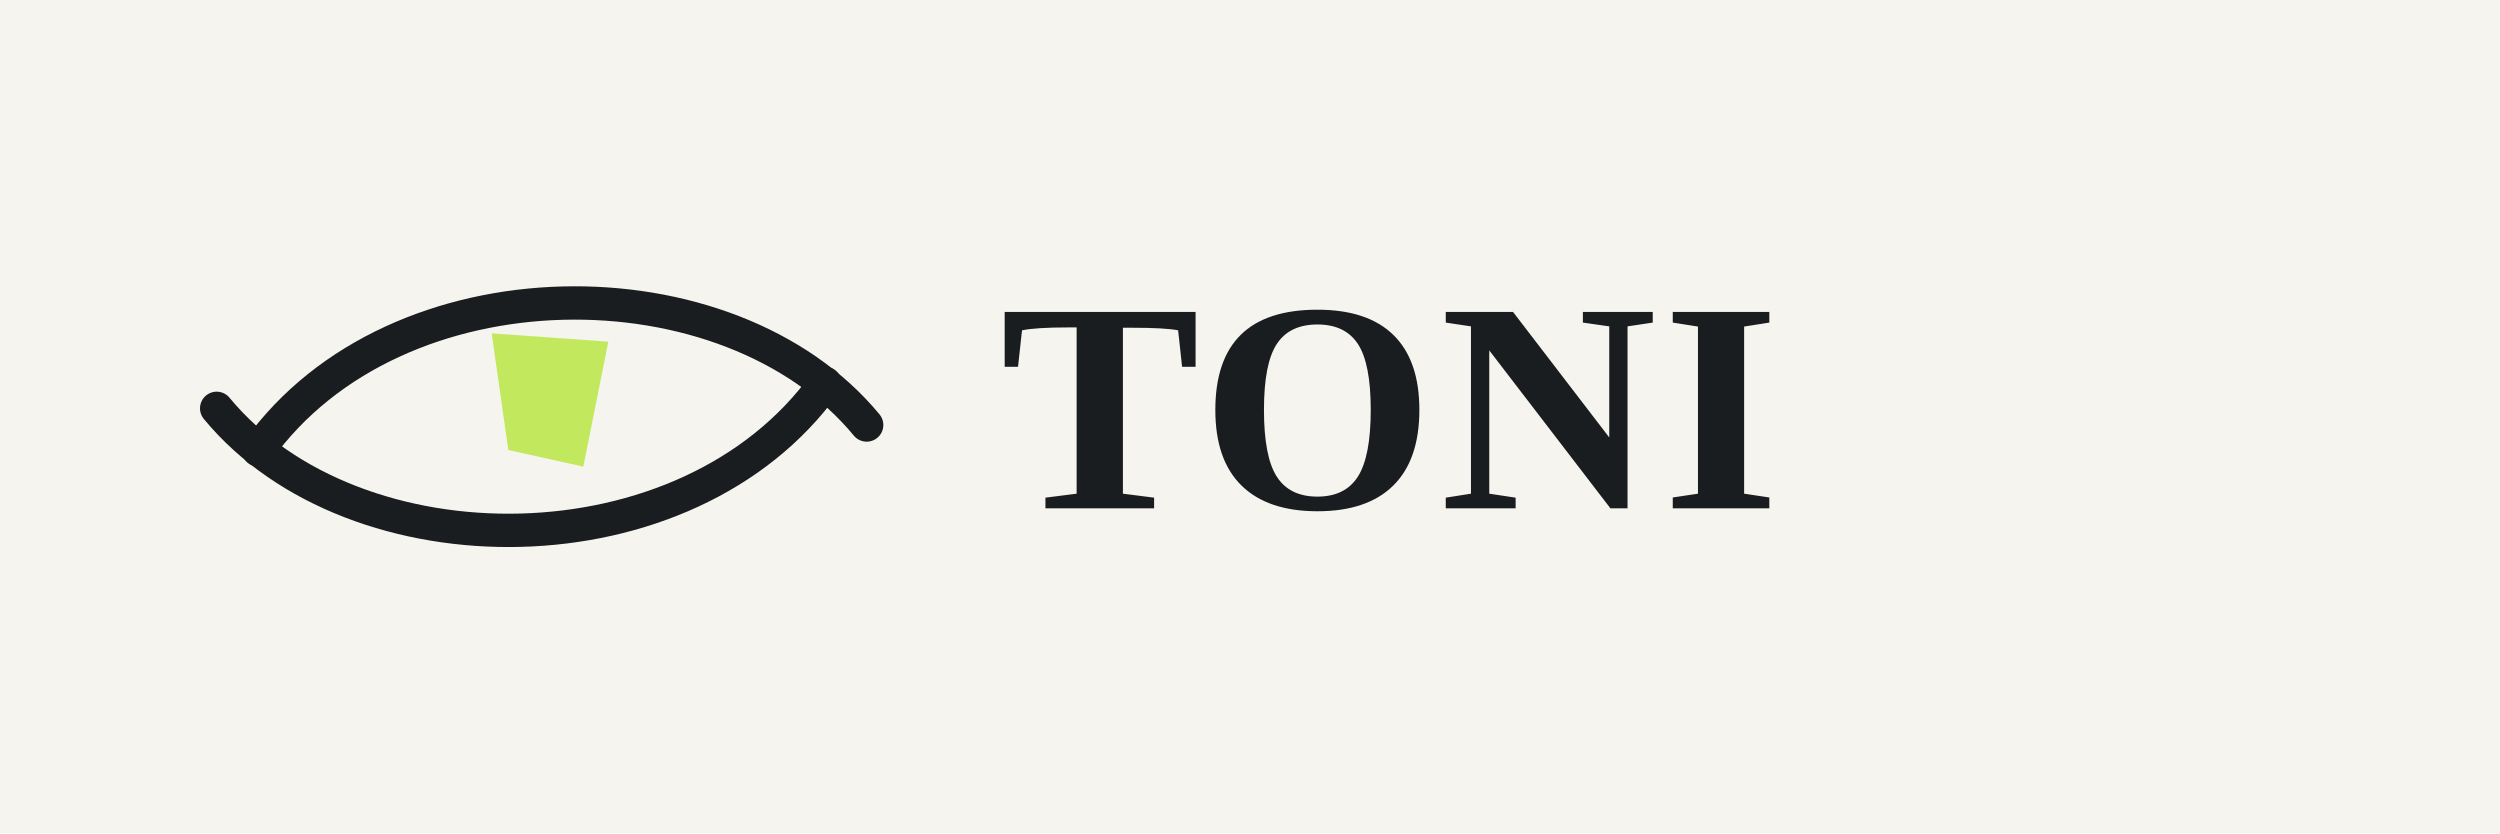
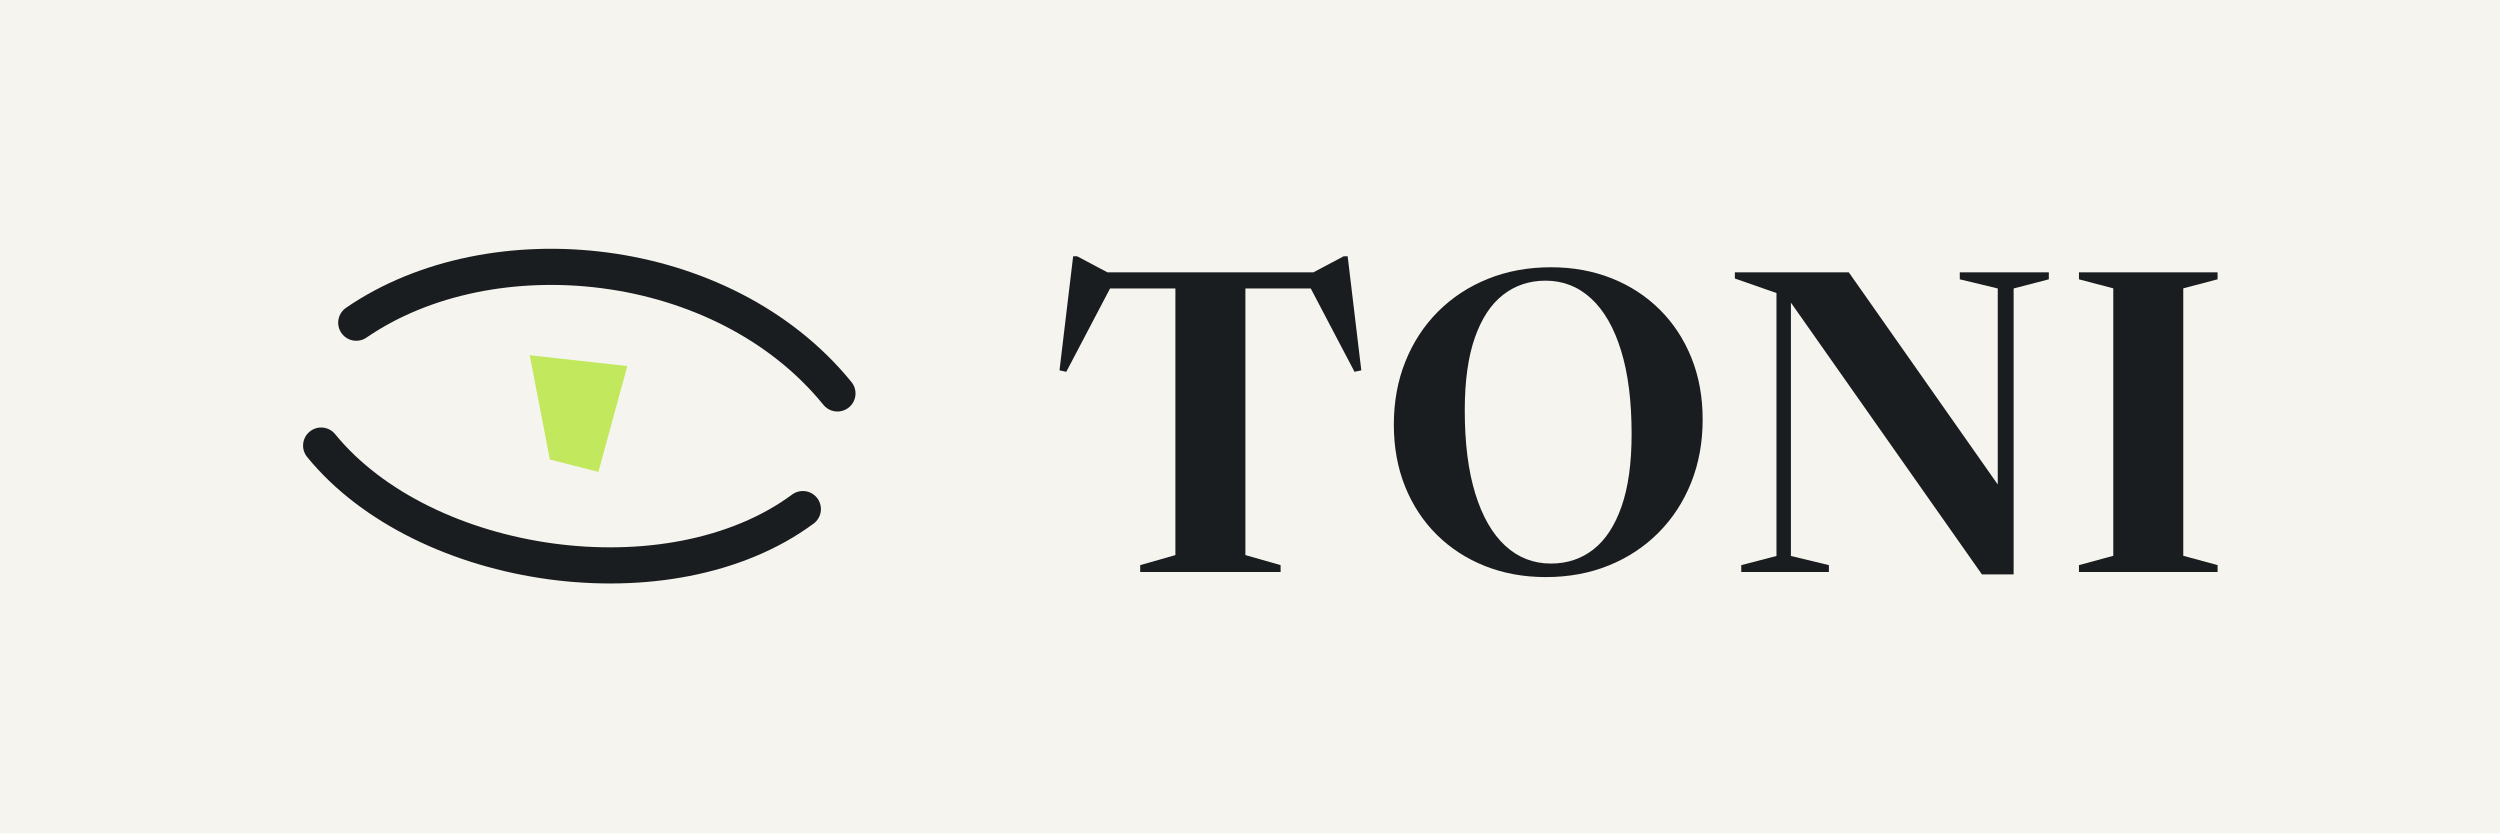
- <svg xmlns="http://www.w3.org/2000/svg" viewBox="0 0 600 200" width="600" height="200">
-   <style>
-     .wordmark {
-       font-family: 'Newsreader', 'Georgia', 'Times New Roman', serif;
-       font-size: 72px;
-       font-weight: 600;
-       letter-spacing: 0.02em;
-       fill: #1A1D20;
-     }
-   </style>
-   <rect width="100%" height="100%" fill="#F6F4EE" />
-   <g transform="translate(30, 0)">
-     <g fill="none" stroke="#1A1D20" stroke-width="8" stroke-linecap="round">
-       <path d="M 32,108 C 65,62 145,62 178,102" />
-       <path d="M 22,98 C 55,138 135,138 168,92" />
+ <svg xmlns="http://www.w3.org/2000/svg" viewBox="0 0 1200 400" width="1200" height="400" role="img" aria-labelledby="title">
+   <rect width="1200" height="400" fill="#F6F4EE" />
+   <g transform="translate(135.5599 113.2609) scale(0.2478261) translate(-200 -160)">
+     <g fill="none" stroke="#1A1D20" stroke-width="70" stroke-linecap="round">
+       <path d="M343 328 C605 148 1053 192 1275 465" />
+       <path d="M275 566 C474 810 951 879 1208 689" />
    </g>
-     <polygon points="88,80 116,82 110,112 92,108" fill="#C2E85E" />
+     <path d="M679 391 L868 412 L812 617 L718 593 Z" fill="#C2E85E" />
  </g>
-   <text x="240" y="122" class="wordmark">TONI</text>
+   <g fill="#1A1D20">
+     <path d="M587.895 1395.76H921.947V80.752L1089.922 32.816V0H419.919V32.816L587.895 80.752ZM1341.969 1353.04H167.872L290.201 1380.096L67.184 955.351L34.792 962.351L99.912 1506.816H118.76L306.465 1407.216L191.872 1430H1317.969L1203.377 1407.216L1391.082 1506.816H1409.93L1475.05 962.351L1442.658 955.351L1219.641 1380.096Z" transform="matrix(0.1005842 0 0 -0.1005842 505.0604 274.5618)" />
+     <path d="M829.953 1454.24Q987.345 1454.24 1119.737 1401.588Q1252.129 1348.936 1349.461 1252.208Q1446.793 1155.48 1500.489 1022.328Q1554.185 889.176 1554.185 728.176Q1554.185 563.208 1498.793 425.452Q1443.401 287.696 1342.541 186.788Q1241.681 85.88 1105.125 30.82Q968.568 -24.24 805.816 -24.24Q648.424 -24.24 515.744 28.412Q383.064 81.064 285.444 177.792Q187.824 274.52 134.128 407.96Q80.432 541.4 80.432 702.976Q80.432 867.368 135.824 1005.124Q191.216 1142.88 292.076 1243.5Q392.936 1344.12 529.992 1399.18Q667.049 1454.24 829.953 1454.24ZM830.049 40.296Q946.28 40.296 1032.519 107.576Q1118.758 174.856 1166.946 312.103Q1215.134 449.351 1215.134 658.831Q1215.134 894.192 1164.626 1057.312Q1114.119 1220.432 1021.819 1305.356Q929.52 1390.28 804.568 1390.28Q688.761 1390.28 602.022 1323.0Q515.282 1255.72 467.095 1118.397Q418.907 981.073 418.907 771.169Q418.907 536.232 469.415 373.188Q519.922 210.144 612.222 125.22Q704.521 40.296 830.049 40.296Z" transform="matrix(0.1005842 0 0 -0.1005842 660.95 274.5618)" />
+     <path d="M231.799 76.512V1331.28L33.223 1400.576V1430H577.027L1341.649 340.874L1287.801 210.772V1353.064L1106.609 1396.76V1430H1531.529V1396.76L1363.553 1353.064V-11.52H1212.342L275.312 1321.576L300.768 1346.856V76.512L481.959 32.816V0H63.824V32.816Z" transform="matrix(0.1005842 0 0 -0.1005842 829.3899 274.5618)" />
+     <path d="M720.618 32.937V0H59.096V32.816L222.831 77.36V1353.64L59.096 1396.639V1430H720.618V1396.76L556.883 1353.64V77.36Z" transform="matrix(0.1005842 0 0 -0.1005842 991.9573 274.5618)" />
+   </g>
</svg>
